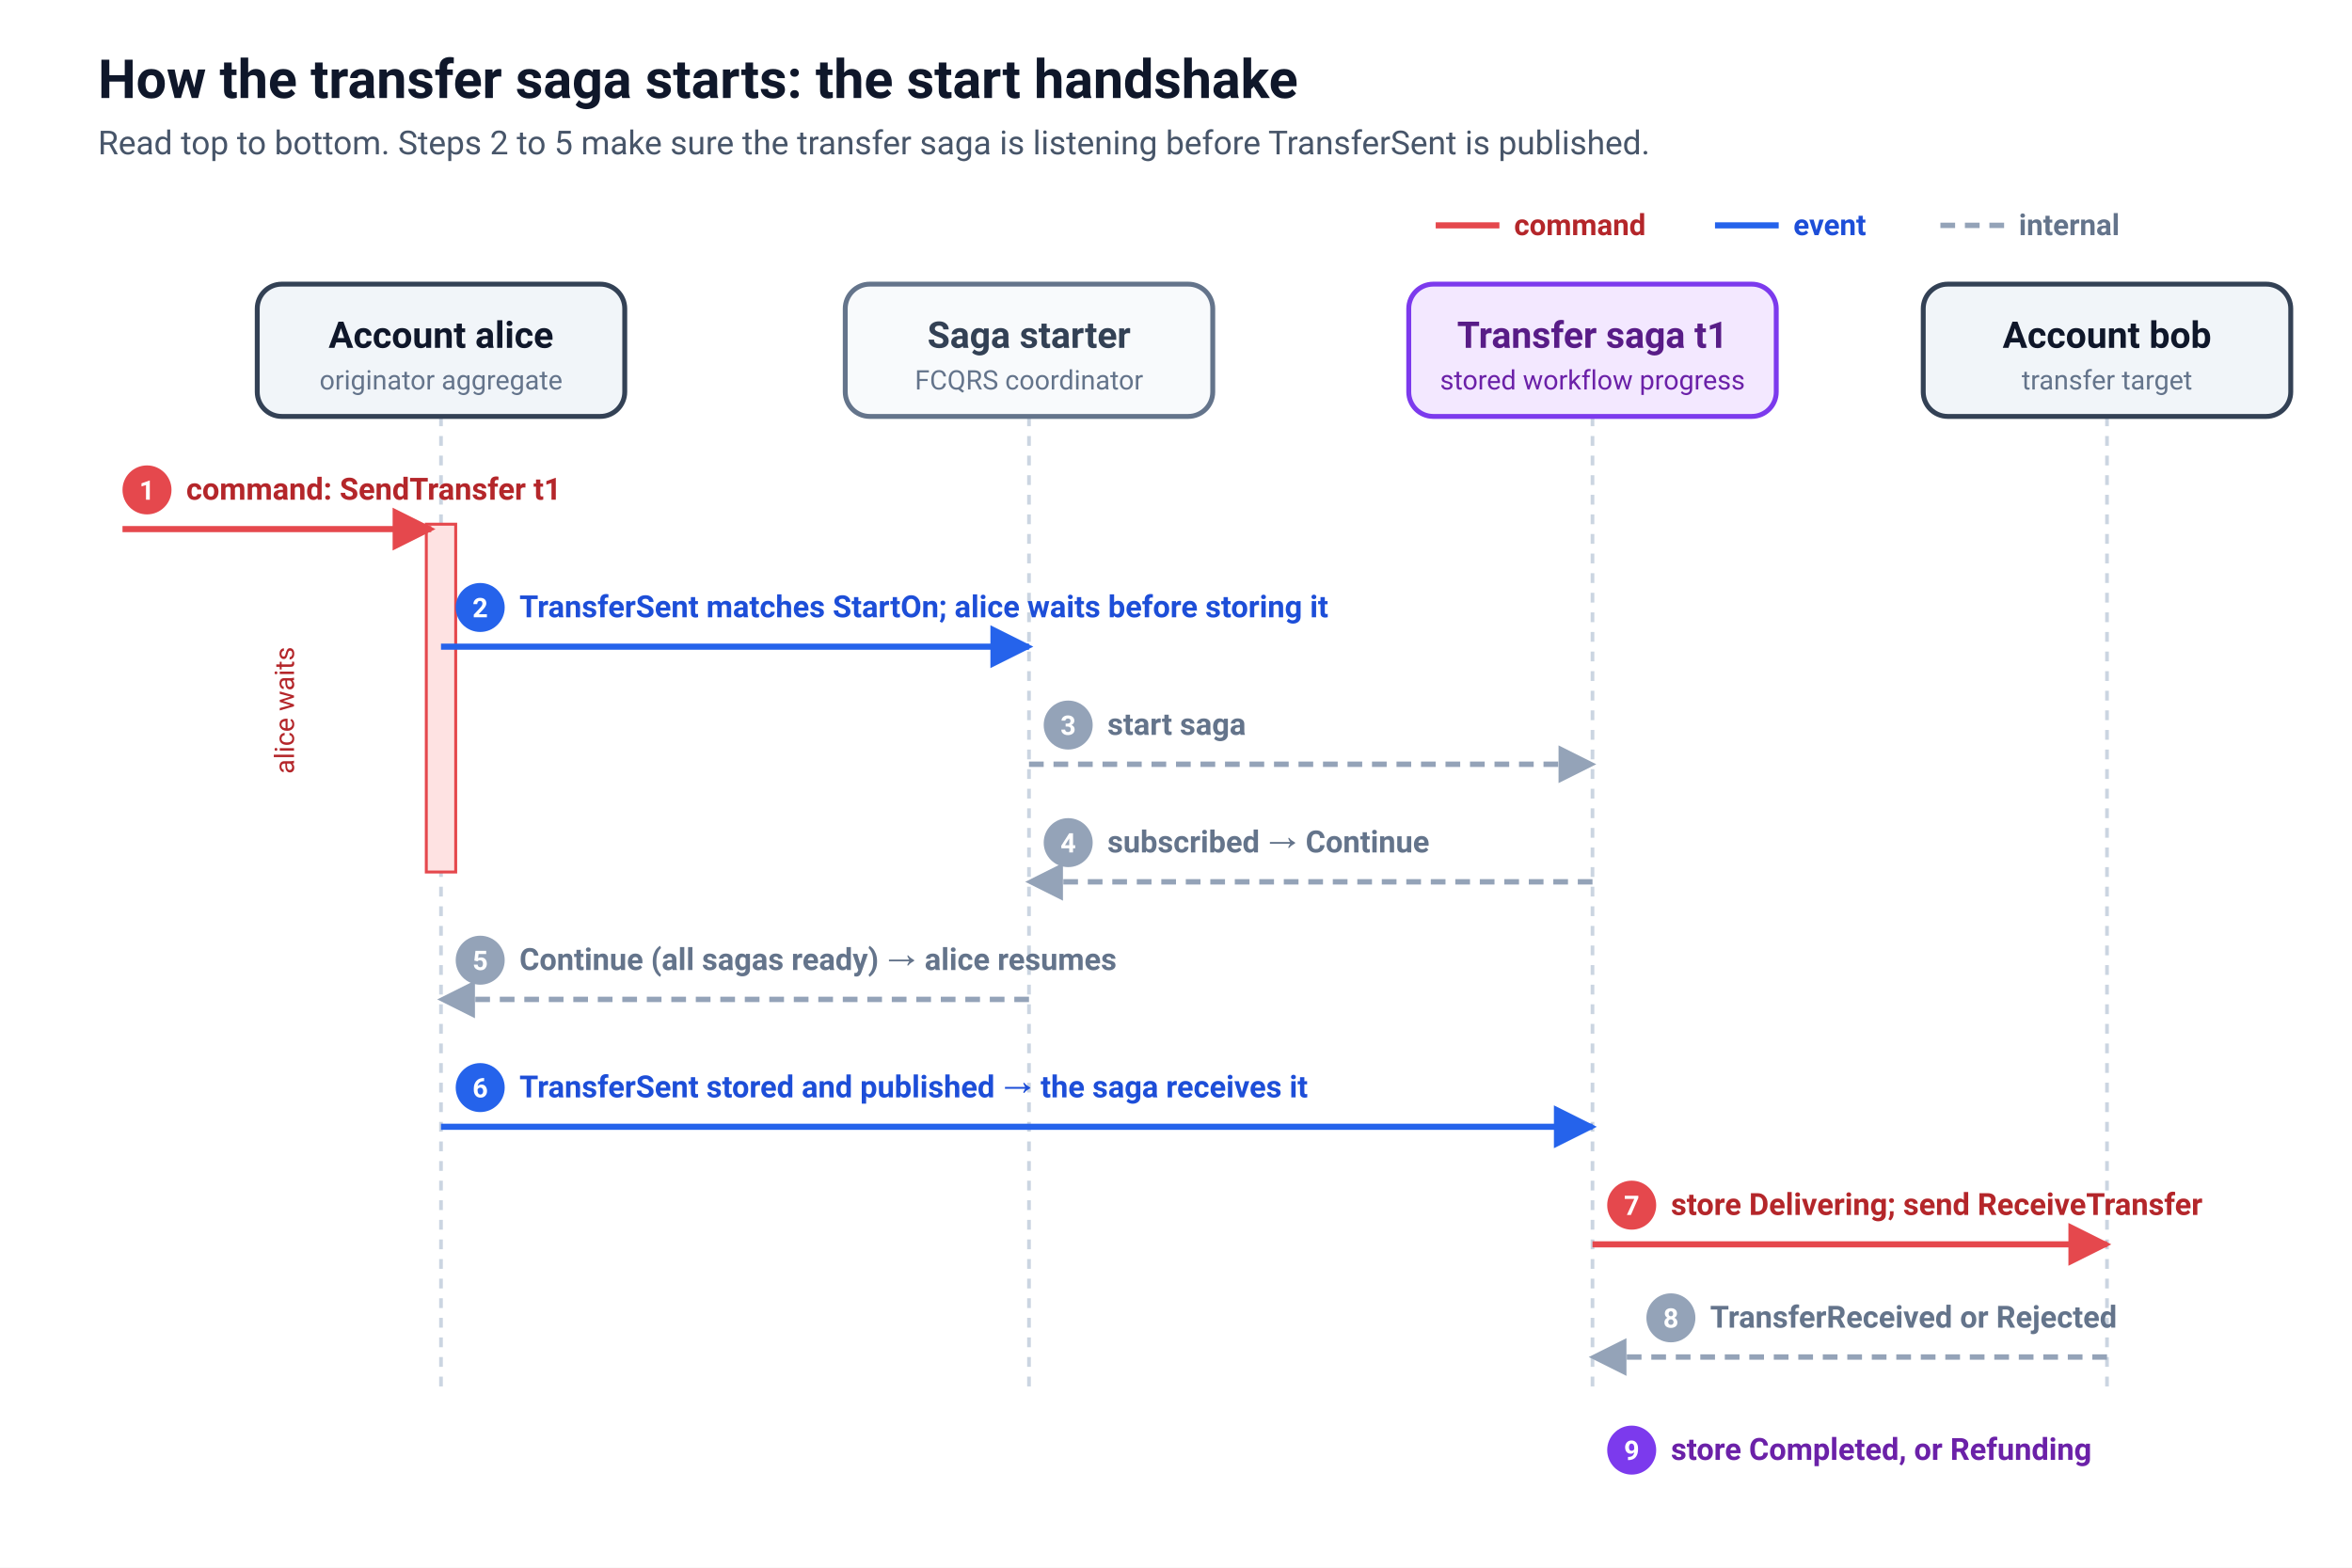
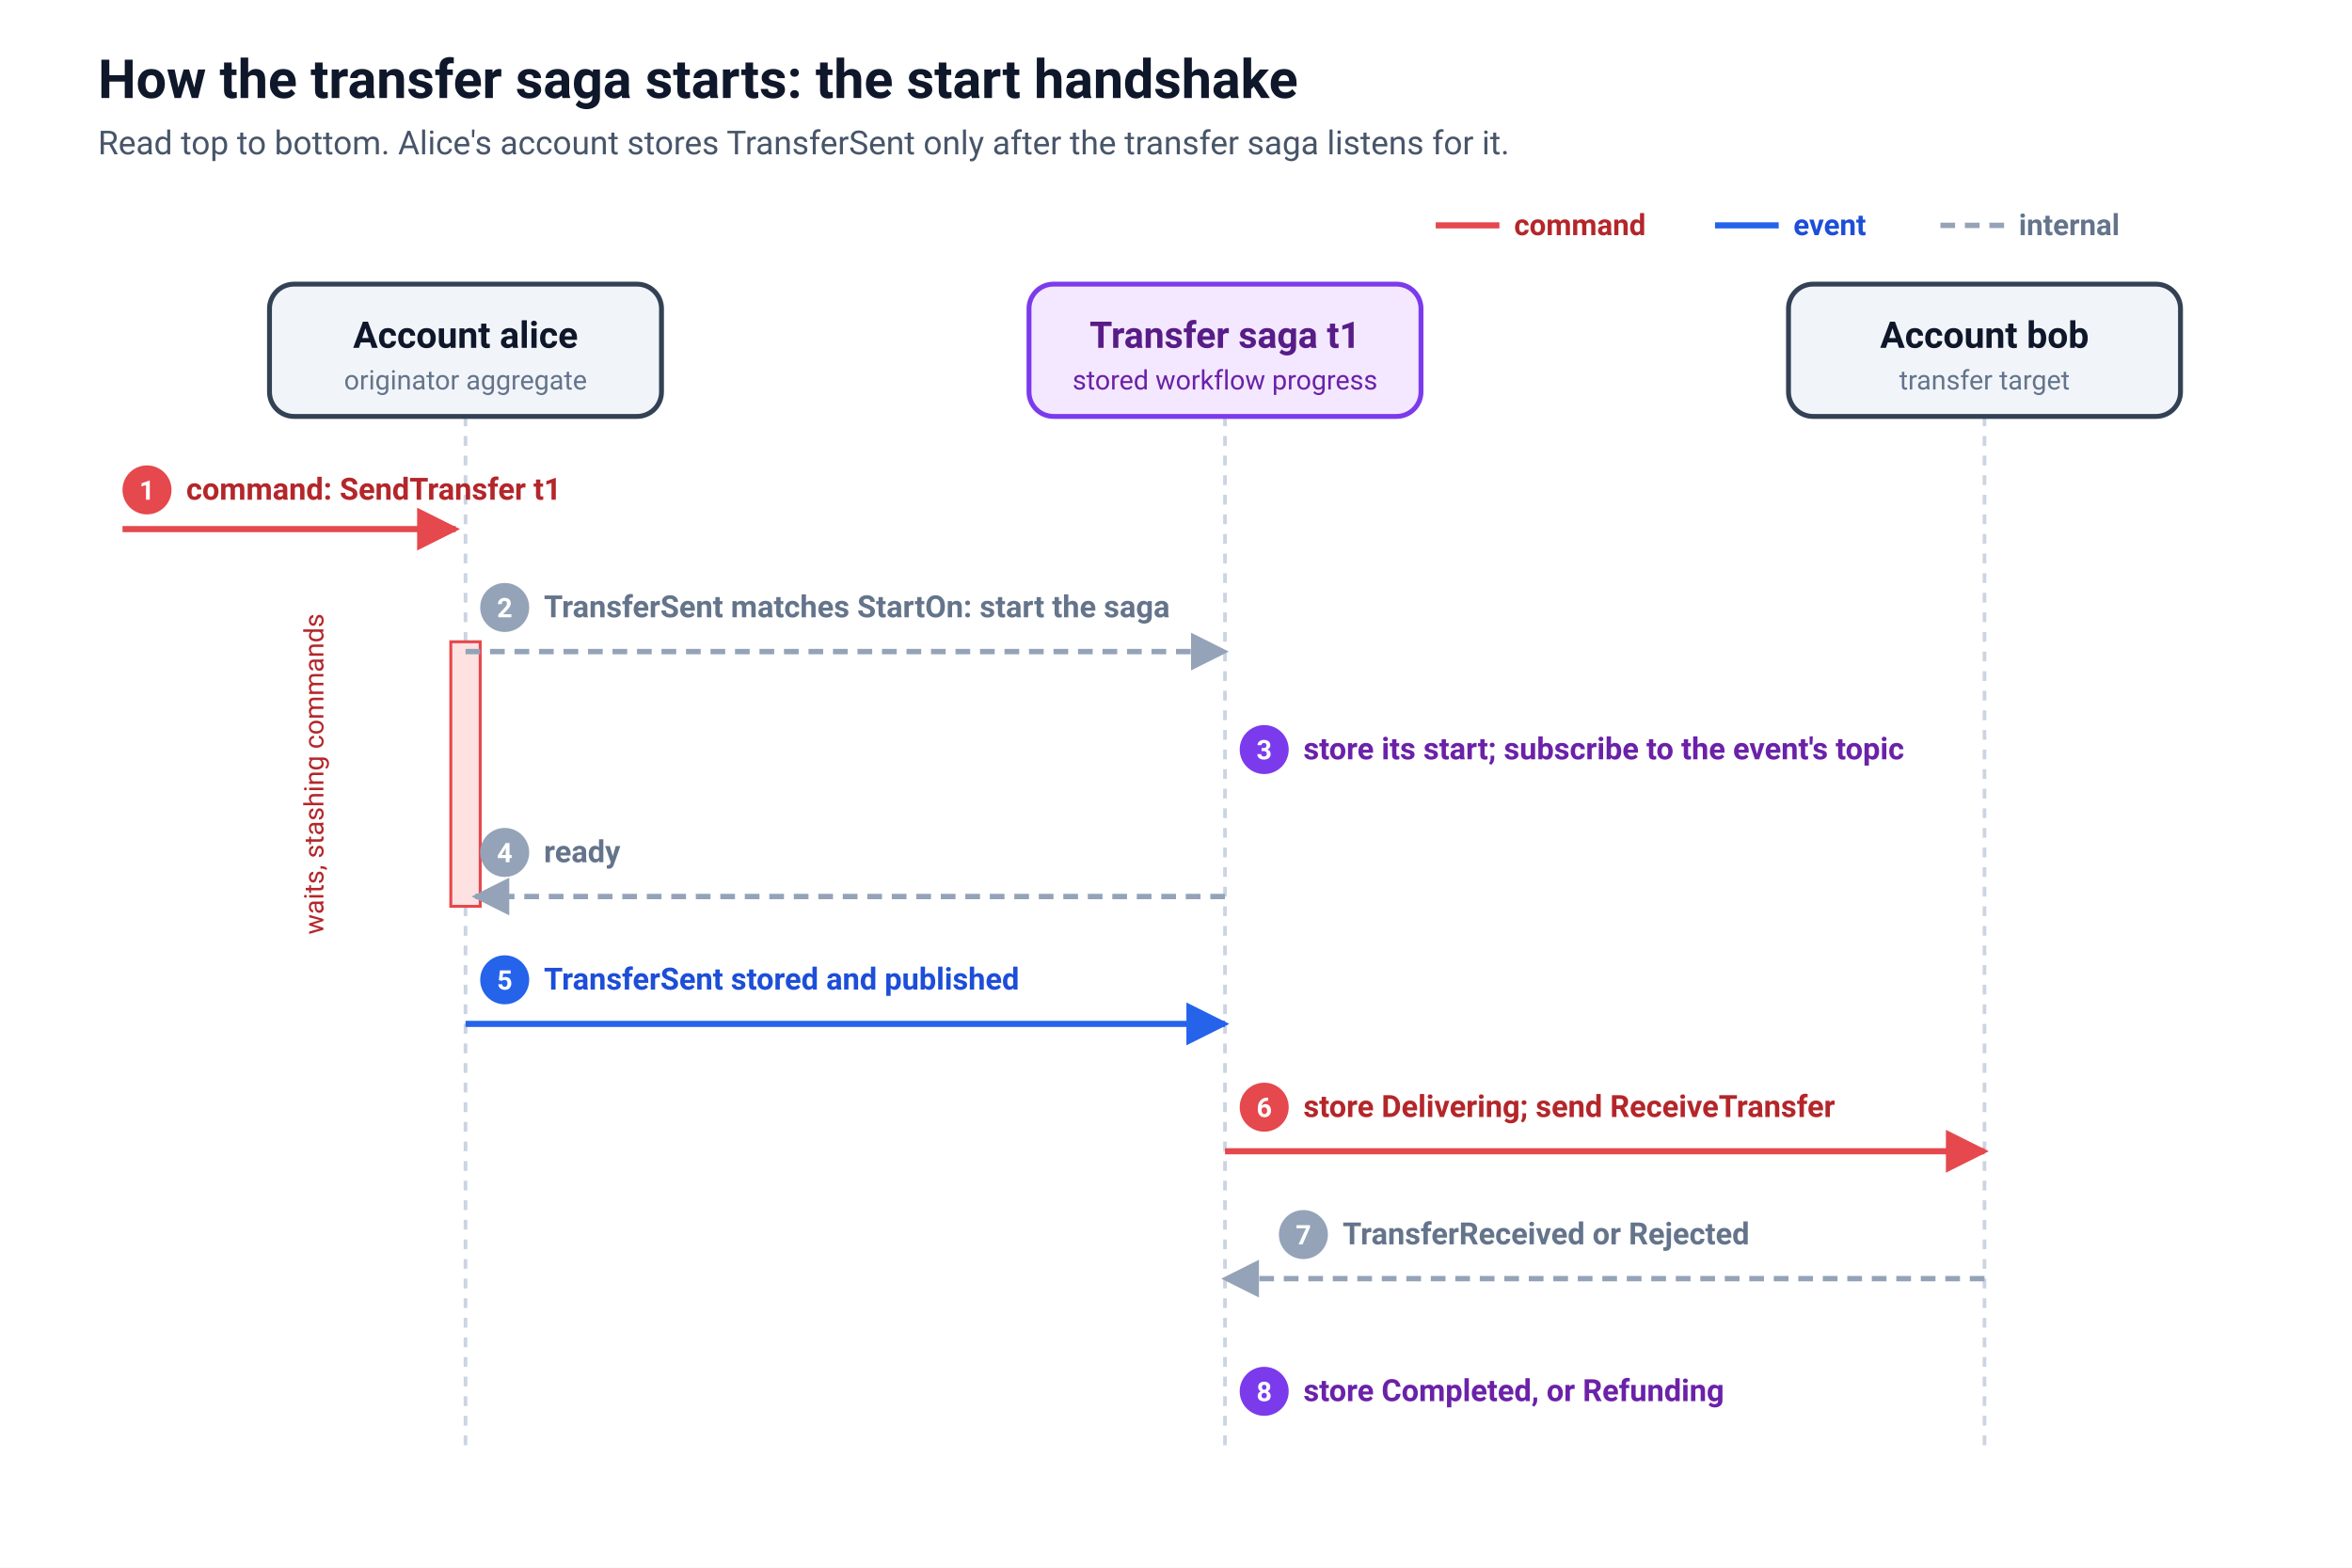
<svg xmlns="http://www.w3.org/2000/svg" viewBox="0 0 960 640" font-family="-apple-system, BlinkMacSystemFont, 'Segoe UI', Roboto, Helvetica, Arial, sans-serif">
  <defs>
    <marker id="q-red" viewBox="0 0 10 10" refX="9" refY="5" markerWidth="7" markerHeight="7" orient="auto-start-reverse">
      <path d="M0,0 L10,5 L0,10 z" fill="#E5484D" />
    </marker>
    <marker id="q-blue" viewBox="0 0 10 10" refX="9" refY="5" markerWidth="7" markerHeight="7" orient="auto-start-reverse">
      <path d="M0,0 L10,5 L0,10 z" fill="#2563EB" />
    </marker>
    <marker id="q-gray" viewBox="0 0 10 10" refX="9" refY="5" markerWidth="7" markerHeight="7" orient="auto-start-reverse">
      <path d="M0,0 L10,5 L0,10 z" fill="#94A3B8" />
    </marker>
    <style>
      .title { font-size:22px; font-weight:700; fill:#0F172A; }
      .subtitle { font-size:13.5px; fill:#475569; }
      .hlbl { font-size:15px; font-weight:700; }
      .hsub { font-size:11px; }
      .life { stroke:#CBD5E1; stroke-width:1.5; stroke-dasharray:4 4; }
      .edge-red { fill:none; stroke:#E5484D; stroke-width:2.5; }
      .edge-blue { fill:none; stroke:#2563EB; stroke-width:2.5; }
      .edge-gray { fill:none; stroke:#94A3B8; stroke-width:2.2; stroke-dasharray:6 4; }
      .elbl { font-size:12.5px; font-weight:600; }
      .badge { font-size:11px; font-weight:700; fill:#fff; }
      .leg { font-size:12px; font-weight:600; }
    </style>
  </defs>
  <rect width="960" height="640" fill="#FFFFFF" />
  <text class="title" x="40" y="40">How the transfer saga starts: the start handshake</text>
-   <text class="subtitle" x="40" y="63">Read top to bottom. Steps 2 to 5 make sure the transfer saga is listening before TransferSent is published.</text>
+   <text class="subtitle" x="40" y="63">Read top to bottom. Alice's account stores TransferSent only after the transfer saga listens for it.</text>
  <line class="edge-red" x1="586" y1="92" x2="612" y2="92" />
  <text class="leg" x="618" y="96" fill="#B4262A">command</text>
  <line class="edge-blue" x1="700" y1="92" x2="726" y2="92" />
  <text class="leg" x="732" y="96" fill="#1D4ED8">event</text>
  <line class="edge-gray" x1="792" y1="92" x2="818" y2="92" />
  <text class="leg" x="824" y="96" fill="#64748B">internal</text>
-   <line class="life" x1="180" y1="170" x2="180" y2="566" />
-   <line class="life" x1="420" y1="170" x2="420" y2="566" />
-   <line class="life" x1="650" y1="170" x2="650" y2="566" />
-   <line class="life" x1="860" y1="170" x2="860" y2="566" />
-   <rect x="105" y="116" width="150" height="54" rx="10" fill="#F1F5F9" stroke="#334155" stroke-width="2" />
-   <text class="hlbl" x="180" y="142" text-anchor="middle" fill="#0F172A">Account alice</text>
-   <text class="hsub" x="180" y="159" text-anchor="middle" fill="#64748B">originator aggregate</text>
-   <rect x="345" y="116" width="150" height="54" rx="10" fill="#F8FAFC" stroke="#64748B" stroke-width="2" />
-   <text class="hlbl" x="420" y="142" text-anchor="middle" fill="#334155">Saga starter</text>
-   <text class="hsub" x="420" y="159" text-anchor="middle" fill="#64748B">FCQRS coordinator</text>
-   <rect x="575" y="116" width="150" height="54" rx="10" fill="#F3E8FF" stroke="#7C3AED" stroke-width="2" />
-   <text class="hlbl" x="650" y="142" text-anchor="middle" fill="#581C87">Transfer saga t1</text>
-   <text class="hsub" x="650" y="159" text-anchor="middle" fill="#6B21A8">stored workflow progress</text>
-   <rect x="785" y="116" width="150" height="54" rx="10" fill="#F1F5F9" stroke="#334155" stroke-width="2" />
-   <text class="hlbl" x="860" y="142" text-anchor="middle" fill="#0F172A">Account bob</text>
-   <text class="hsub" x="860" y="159" text-anchor="middle" fill="#64748B">transfer target</text>
-   <rect x="174" y="214" width="12" height="142" fill="#FEE2E2" stroke="#E5484D" stroke-width="1.2" />
-   <text class="hsub" x="120" y="290" text-anchor="middle" fill="#B4262A" transform="rotate(-90 120 290)">alice waits</text>
+   <line class="life" x1="190" y1="170" x2="190" y2="590" />
+   <line class="life" x1="500" y1="170" x2="500" y2="590" />
+   <line class="life" x1="810" y1="170" x2="810" y2="590" />
+   <rect x="110" y="116" width="160" height="54" rx="10" fill="#F1F5F9" stroke="#334155" stroke-width="2" />
+   <text class="hlbl" x="190" y="142" text-anchor="middle" fill="#0F172A">Account alice</text>
+   <text class="hsub" x="190" y="159" text-anchor="middle" fill="#64748B">originator aggregate</text>
+   <rect x="420" y="116" width="160" height="54" rx="10" fill="#F3E8FF" stroke="#7C3AED" stroke-width="2" />
+   <text class="hlbl" x="500" y="142" text-anchor="middle" fill="#581C87">Transfer saga t1</text>
+   <text class="hsub" x="500" y="159" text-anchor="middle" fill="#6B21A8">stored workflow progress</text>
+   <rect x="730" y="116" width="160" height="54" rx="10" fill="#F1F5F9" stroke="#334155" stroke-width="2" />
+   <text class="hlbl" x="810" y="142" text-anchor="middle" fill="#0F172A">Account bob</text>
+   <text class="hsub" x="810" y="159" text-anchor="middle" fill="#64748B">transfer target</text>
+   <rect x="184" y="262" width="12" height="108" fill="#FEE2E2" stroke="#E5484D" stroke-width="1.2" />
+   <text class="hsub" x="132" y="316" text-anchor="middle" fill="#B4262A" transform="rotate(-90 132 316)">waits, stashing commands</text>
  <circle cx="60" cy="200" r="10" fill="#E5484D" />
  <text class="badge" x="60" y="204" text-anchor="middle">1</text>
  <text class="elbl" x="76" y="204" fill="#B4262A">command: SendTransfer t1</text>
-   <path class="edge-red" d="M50,216 L176,216" marker-end="url(#q-red)" />
-   <circle cx="196" cy="248" r="10" fill="#2563EB" />
-   <text class="badge" x="196" y="252" text-anchor="middle">2</text>
-   <text class="elbl" x="212" y="252" fill="#1D4ED8">TransferSent matches StartOn; alice waits before storing it</text>
-   <path class="edge-blue" d="M180,264 L420,264" marker-end="url(#q-blue)" />
-   <circle cx="436" cy="296" r="10" fill="#94A3B8" />
-   <text class="badge" x="436" y="300" text-anchor="middle">3</text>
-   <text class="elbl" x="452" y="300" fill="#64748B">start saga</text>
-   <path class="edge-gray" d="M420,312 L650,312" marker-end="url(#q-gray)" />
-   <circle cx="436" cy="344" r="10" fill="#94A3B8" />
-   <text class="badge" x="436" y="348" text-anchor="middle">4</text>
-   <text class="elbl" x="452" y="348" fill="#64748B">subscribed → Continue</text>
-   <path class="edge-gray" d="M650,360 L420,360" marker-end="url(#q-gray)" />
-   <circle cx="196" cy="392" r="10" fill="#94A3B8" />
-   <text class="badge" x="196" y="396" text-anchor="middle">5</text>
-   <text class="elbl" x="212" y="396" fill="#64748B">Continue (all sagas ready) → alice resumes</text>
-   <path class="edge-gray" d="M420,408 L180,408" marker-end="url(#q-gray)" />
-   <circle cx="196" cy="444" r="10" fill="#2563EB" />
-   <text class="badge" x="196" y="448" text-anchor="middle">6</text>
-   <text class="elbl" x="212" y="448" fill="#1D4ED8">TransferSent stored and published → the saga receives it</text>
-   <path class="edge-blue" d="M180,460 L650,460" marker-end="url(#q-blue)" />
-   <circle cx="666" cy="492" r="10" fill="#E5484D" />
-   <text class="badge" x="666" y="496" text-anchor="middle">7</text>
-   <text class="elbl" x="682" y="496" fill="#B4262A">store Delivering; send ReceiveTransfer</text>
-   <path class="edge-red" d="M650,508 L860,508" marker-end="url(#q-red)" />
-   <circle cx="682" cy="538" r="10" fill="#94A3B8" />
-   <text class="badge" x="682" y="542" text-anchor="middle">8</text>
-   <text class="elbl" x="698" y="542" fill="#64748B">TransferReceived or Rejected</text>
-   <path class="edge-gray" d="M860,554 L650,554" marker-end="url(#q-gray)" />
-   <circle cx="666" cy="592" r="10" fill="#7C3AED" />
-   <text class="badge" x="666" y="596" text-anchor="middle">9</text>
-   <text class="elbl" x="682" y="596" fill="#6B21A8">store Completed, or Refunding</text>
+   <path class="edge-red" d="M50,216 L186,216" marker-end="url(#q-red)" />
+   <circle cx="206" cy="248" r="10" fill="#94A3B8" />
+   <text class="badge" x="206" y="252" text-anchor="middle">2</text>
+   <text class="elbl" x="222" y="252" fill="#64748B">TransferSent matches StartOn: start the saga</text>
+   <path class="edge-gray" d="M190,266 L500,266" marker-end="url(#q-gray)" />
+   <circle cx="516" cy="306" r="10" fill="#7C3AED" />
+   <text class="badge" x="516" y="310" text-anchor="middle">3</text>
+   <text class="elbl" x="532" y="310" fill="#6B21A8">store its start; subscribe to the event's topic</text>
+   <circle cx="206" cy="348" r="10" fill="#94A3B8" />
+   <text class="badge" x="206" y="352" text-anchor="middle">4</text>
+   <text class="elbl" x="222" y="352" fill="#64748B">ready</text>
+   <path class="edge-gray" d="M500,366 L194,366" marker-end="url(#q-gray)" />
+   <circle cx="206" cy="400" r="10" fill="#2563EB" />
+   <text class="badge" x="206" y="404" text-anchor="middle">5</text>
+   <text class="elbl" x="222" y="404" fill="#1D4ED8">TransferSent stored and published</text>
+   <path class="edge-blue" d="M190,418 L500,418" marker-end="url(#q-blue)" />
+   <circle cx="516" cy="452" r="10" fill="#E5484D" />
+   <text class="badge" x="516" y="456" text-anchor="middle">6</text>
+   <text class="elbl" x="532" y="456" fill="#B4262A">store Delivering; send ReceiveTransfer</text>
+   <path class="edge-red" d="M500,470 L810,470" marker-end="url(#q-red)" />
+   <circle cx="532" cy="504" r="10" fill="#94A3B8" />
+   <text class="badge" x="532" y="508" text-anchor="middle">7</text>
+   <text class="elbl" x="548" y="508" fill="#64748B">TransferReceived or Rejected</text>
+   <path class="edge-gray" d="M810,522 L500,522" marker-end="url(#q-gray)" />
+   <circle cx="516" cy="568" r="10" fill="#7C3AED" />
+   <text class="badge" x="516" y="572" text-anchor="middle">8</text>
+   <text class="elbl" x="532" y="572" fill="#6B21A8">store Completed, or Refunding</text>
</svg>
